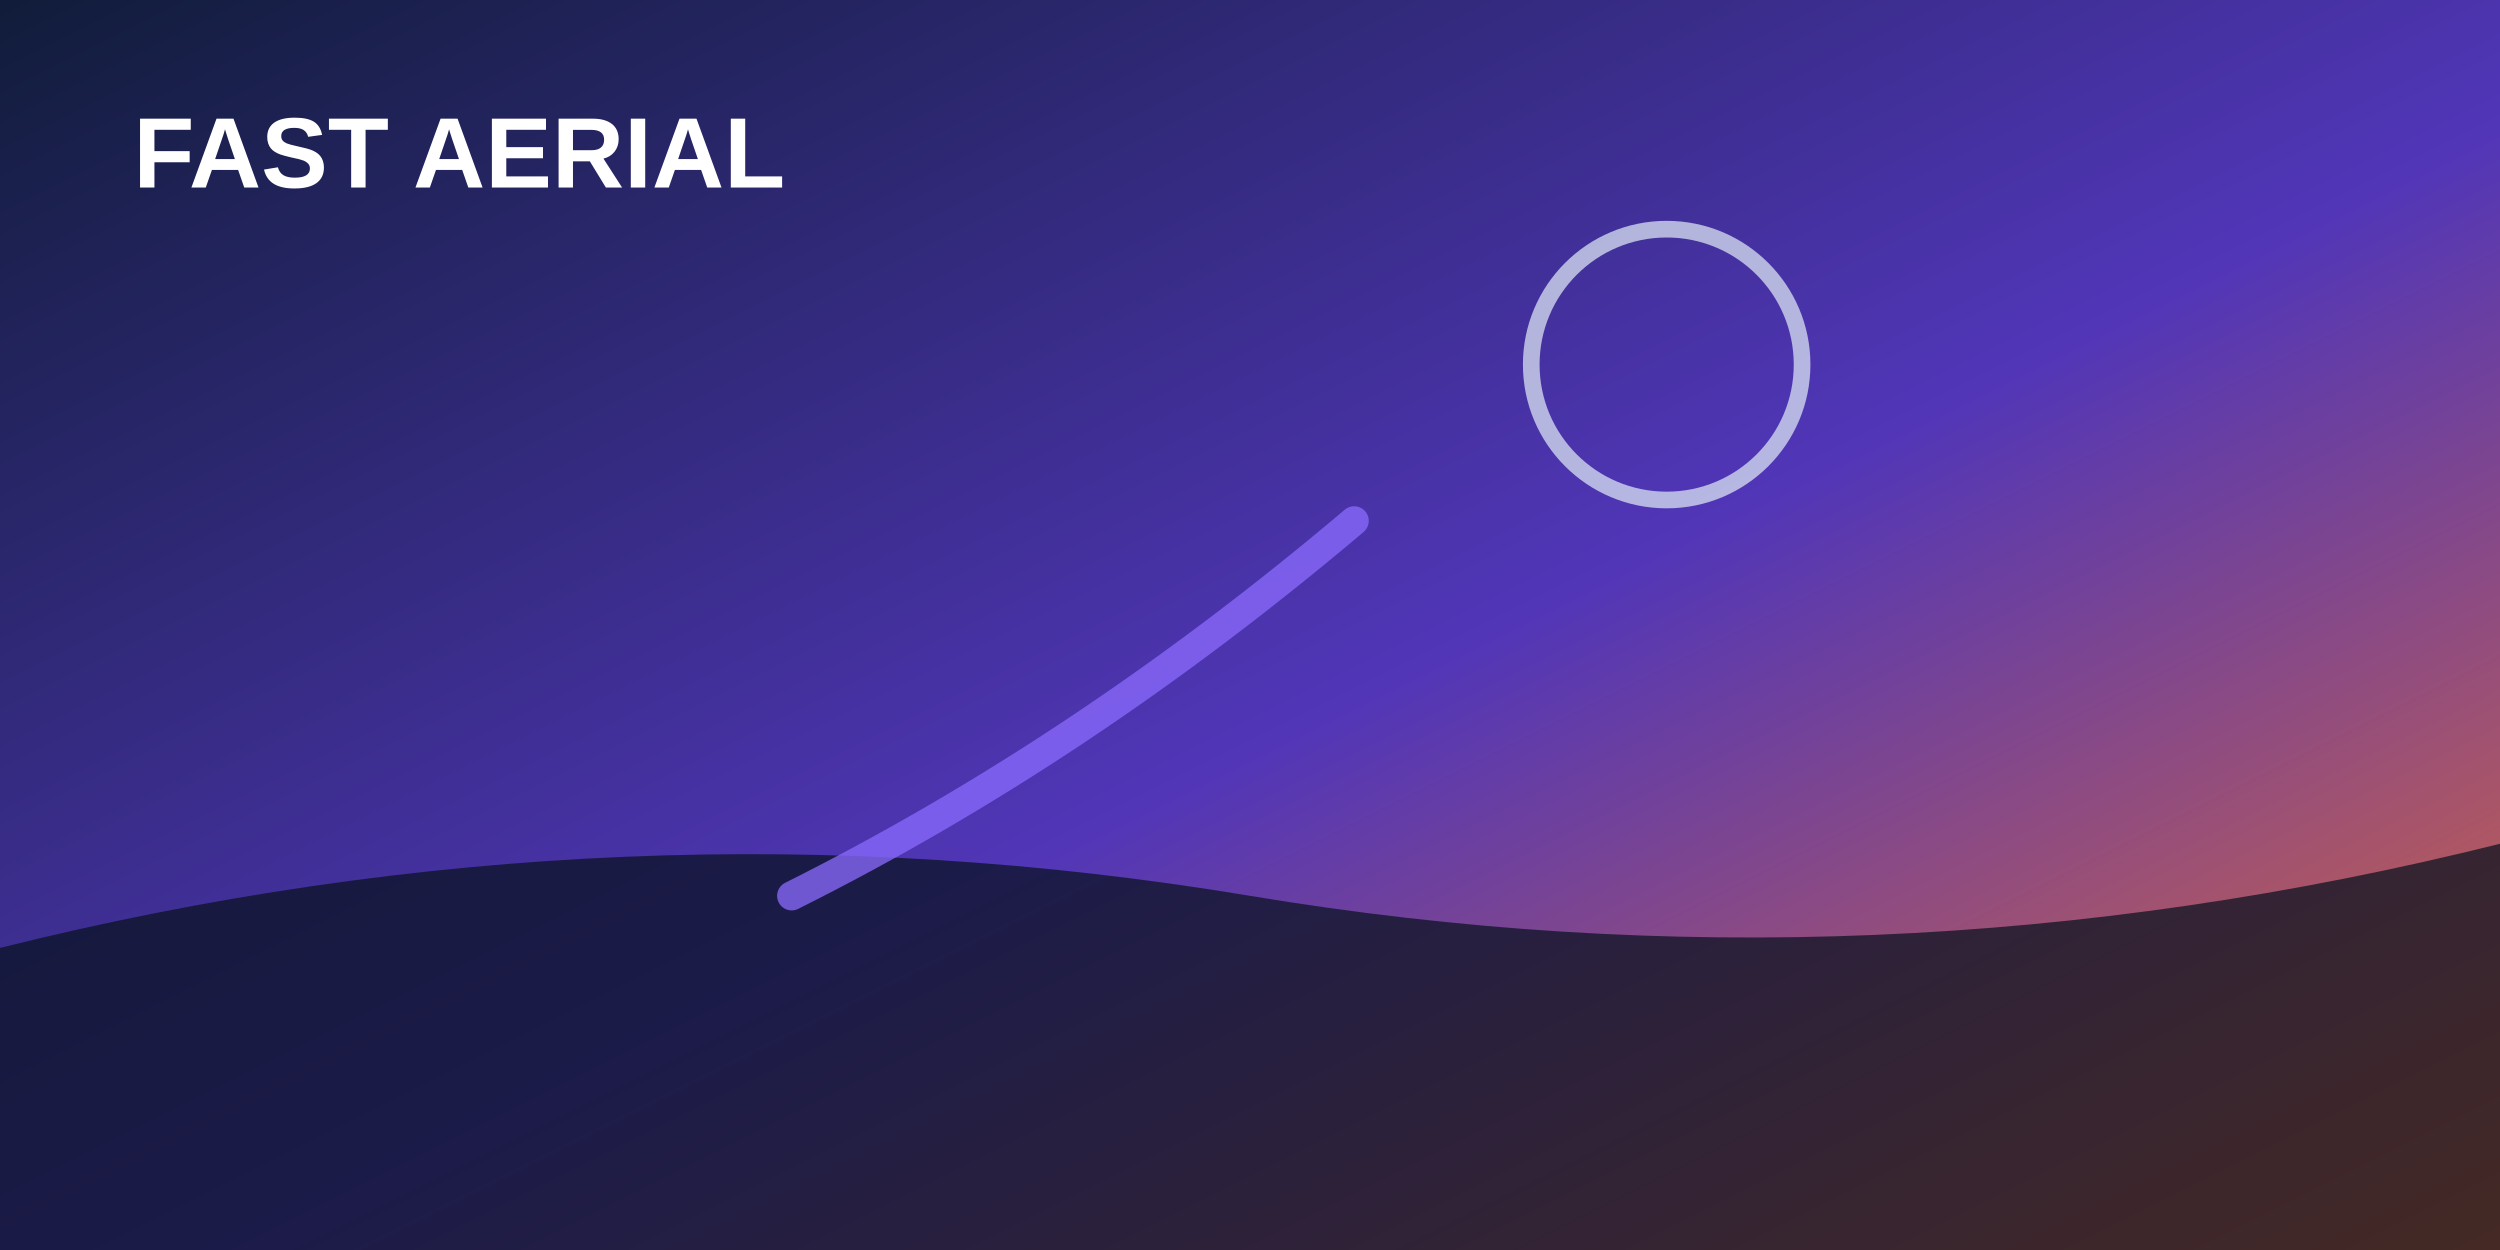
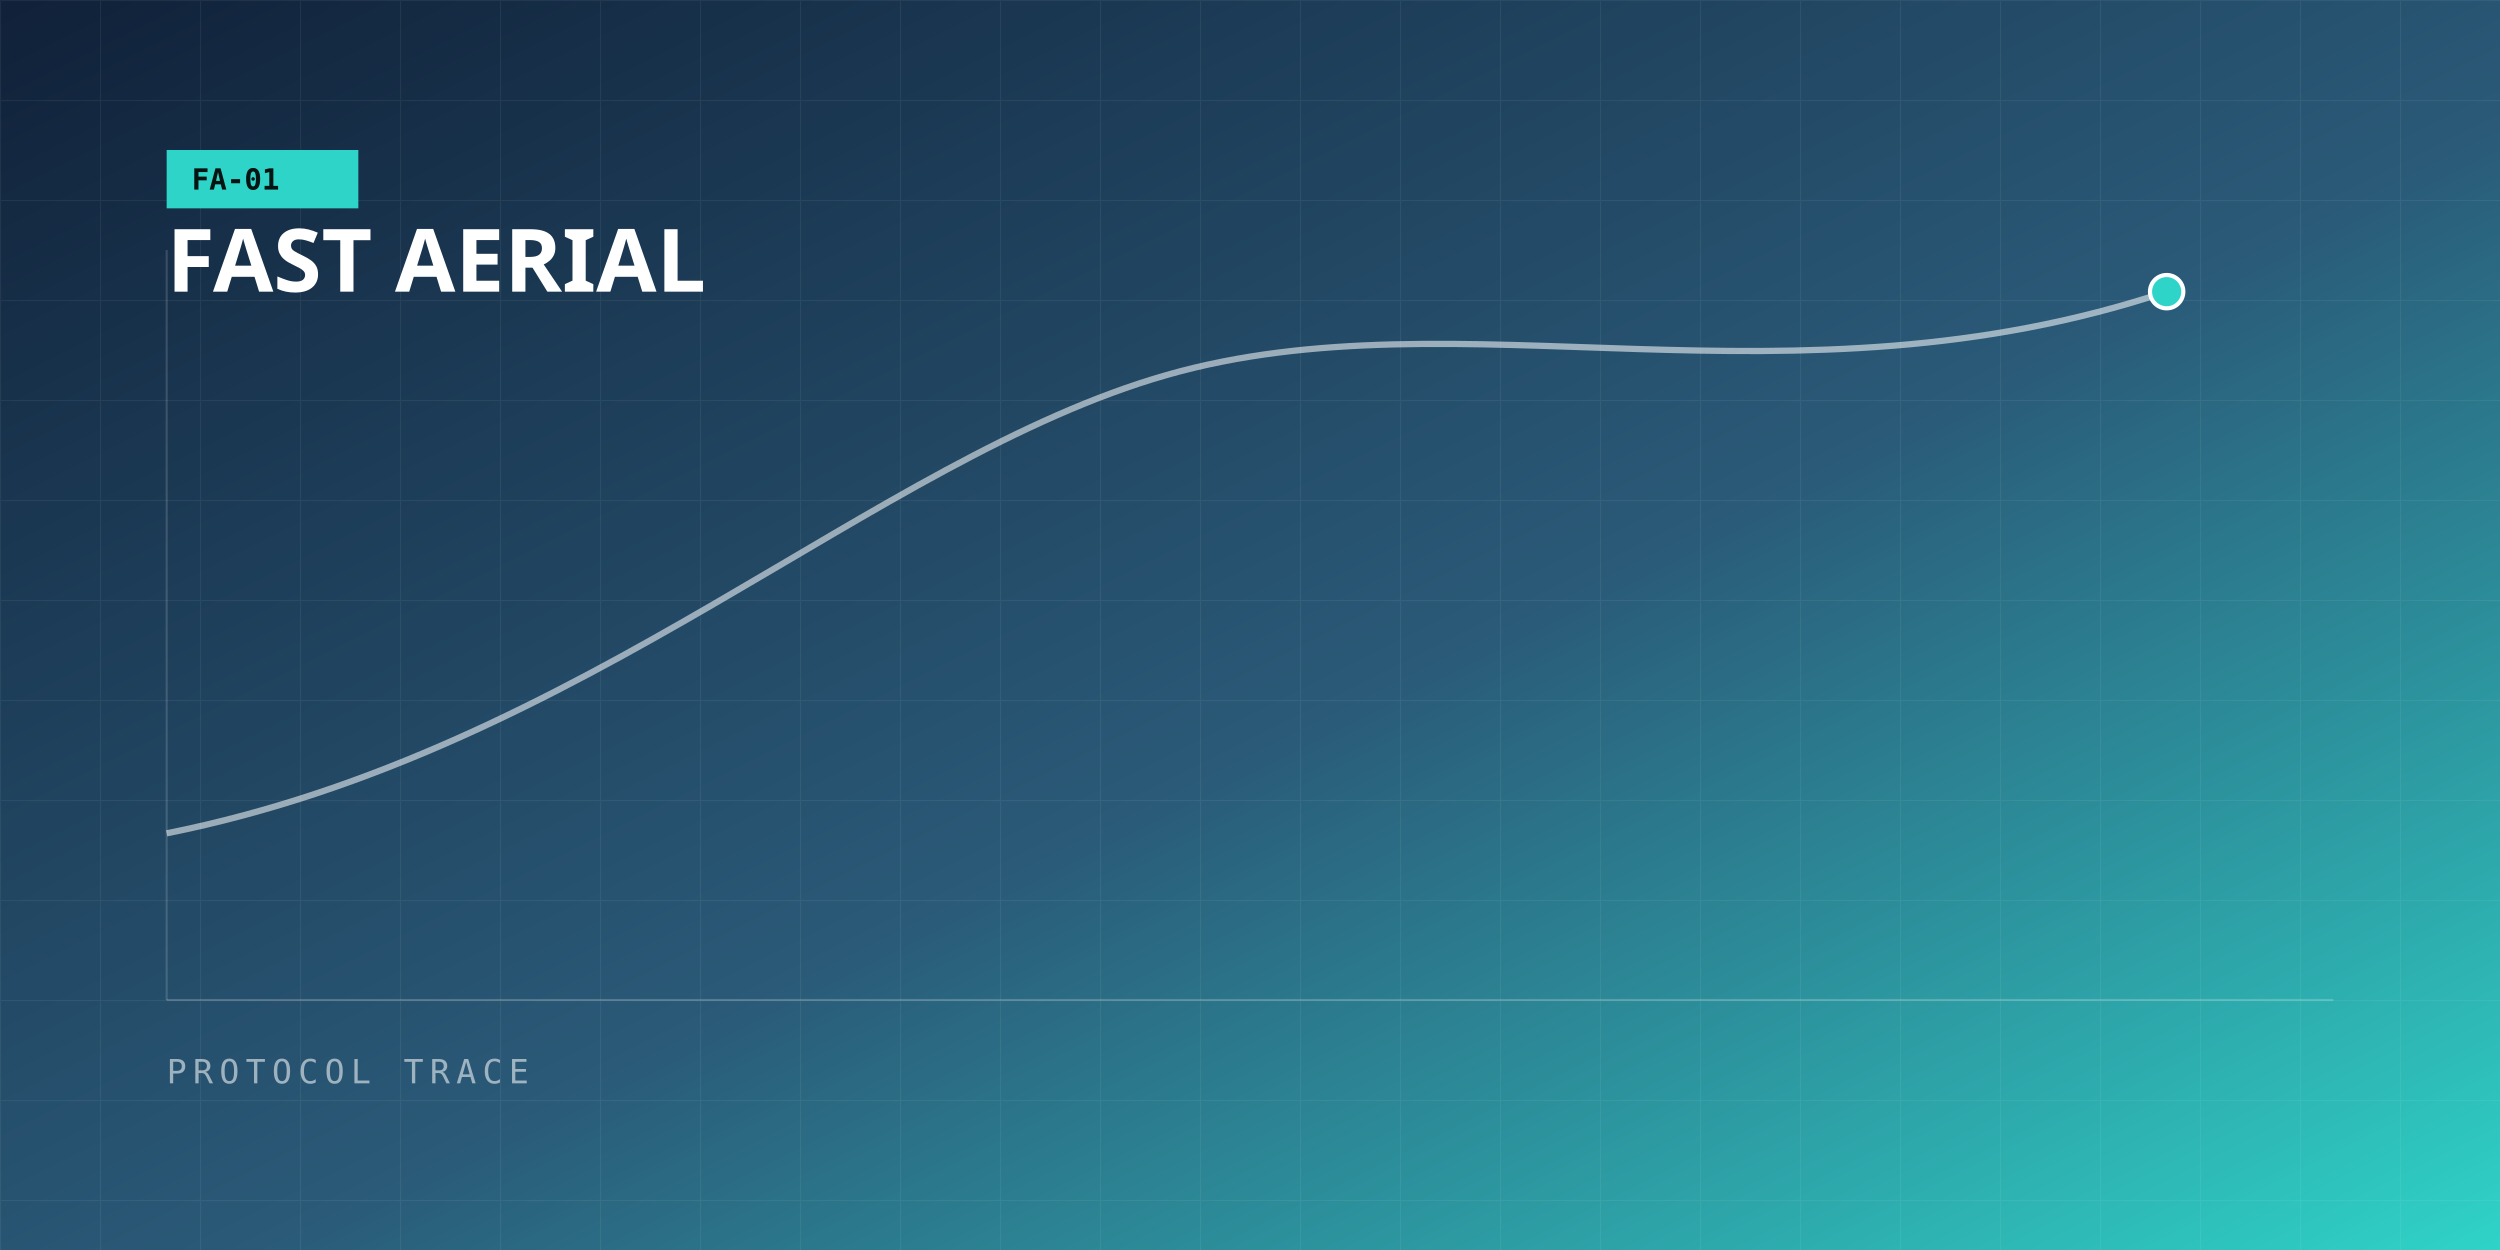
- <svg xmlns="http://www.w3.org/2000/svg" viewBox="0 0 1200 600">
+ <svg xmlns="http://www.w3.org/2000/svg" viewBox="0 0 1200 600" role="img" aria-label="FAST AERIAL">
  <defs>
-     <linearGradient id="g" x2="1" y2="1">
-       <stop stop-color="#101c39" />
-       <stop offset=".55" stop-color="#5136b8" />
-       <stop offset="1" stop-color="#e56a32" />
+     <linearGradient id="g" x1="0" y1="0" x2="1" y2="1">
+       <stop stop-color="#102038" />
+       <stop offset=".55" stop-color="#2a5a78" />
+       <stop offset="1" stop-color="#2fd4c8" />
    </linearGradient>
+     <pattern id="grid" width="48" height="48" patternUnits="userSpaceOnUse">
+       <path d="M48 0H0V48" fill="none" stroke="rgba(255,255,255,.06)" stroke-width="1" />
+     </pattern>
  </defs>
  <rect width="1200" height="600" fill="url(#g)" />
-   <path d="M0 455 Q300 380 600 430 T1200 405 V600H0Z" fill="#07111e" opacity=".72" />
-   <circle cx="800" cy="175" r="65" fill="none" stroke="#d8e2f1" stroke-width="8" opacity=".75" />
-   <path d="M380 430 Q520 360 650 250" fill="none" stroke="#8b6bff" stroke-width="14" stroke-linecap="round" opacity=".75" />
-   <text x="64" y="90" fill="#fff" font-family="Segoe UI,Arial" font-size="48" font-weight="700">FAST AERIAL</text>
+   <rect width="1200" height="600" fill="url(#grid)" />
+   <path d="M80 480 H1120" stroke="rgba(255,255,255,.2)" stroke-width="1" />
+   <path d="M80 480 V120" stroke="rgba(255,255,255,.15)" stroke-width="1" />
+   <path d="M80 400 C280 360 420 220 560 180 S860 200 1040 140" fill="none" stroke="rgba(255,255,255,.55)" stroke-width="3" />
+   <circle cx="1040" cy="140" r="8" fill="#2fd4c8" stroke="#fff" stroke-width="2" />
+   <rect x="80" y="72" width="92" height="28" fill="#2fd4c8" />
+   <text x="92" y="91" fill="#041412" font-family="IBM Plex Mono, monospace" font-size="14" font-weight="600">FA-01</text>
+   <text x="80" y="140" fill="#fff" font-family="IBM Plex Sans, sans-serif" font-size="42" font-weight="600">FAST AERIAL</text>
+   <text x="80" y="520" fill="rgba(255,255,255,.55)" font-family="IBM Plex Mono, monospace" font-size="16" letter-spacing="3">PROTOCOL TRACE</text>
</svg>
